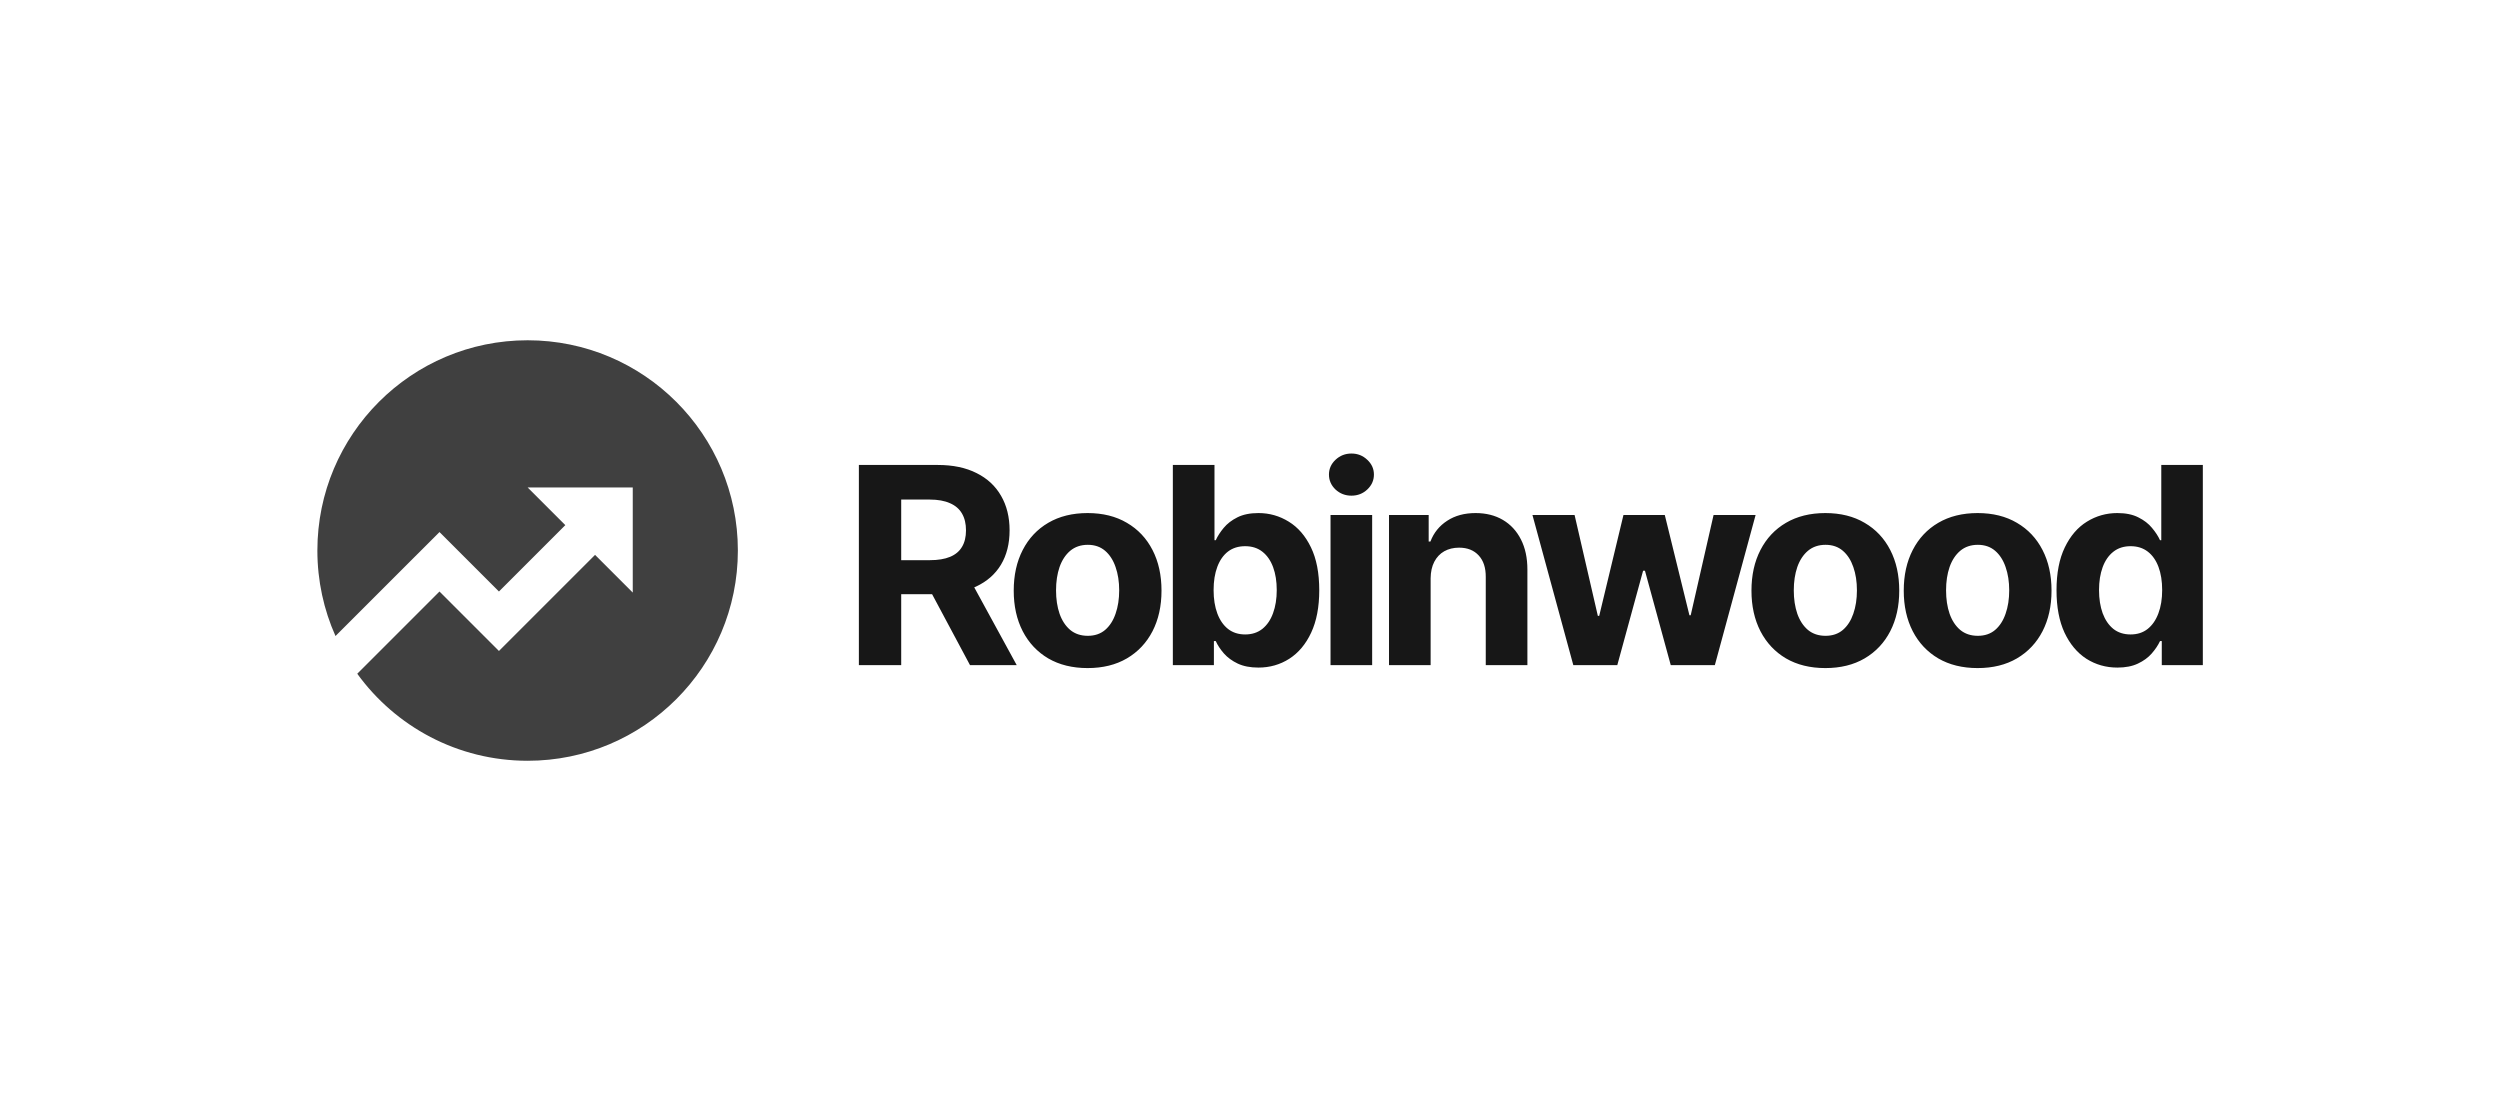
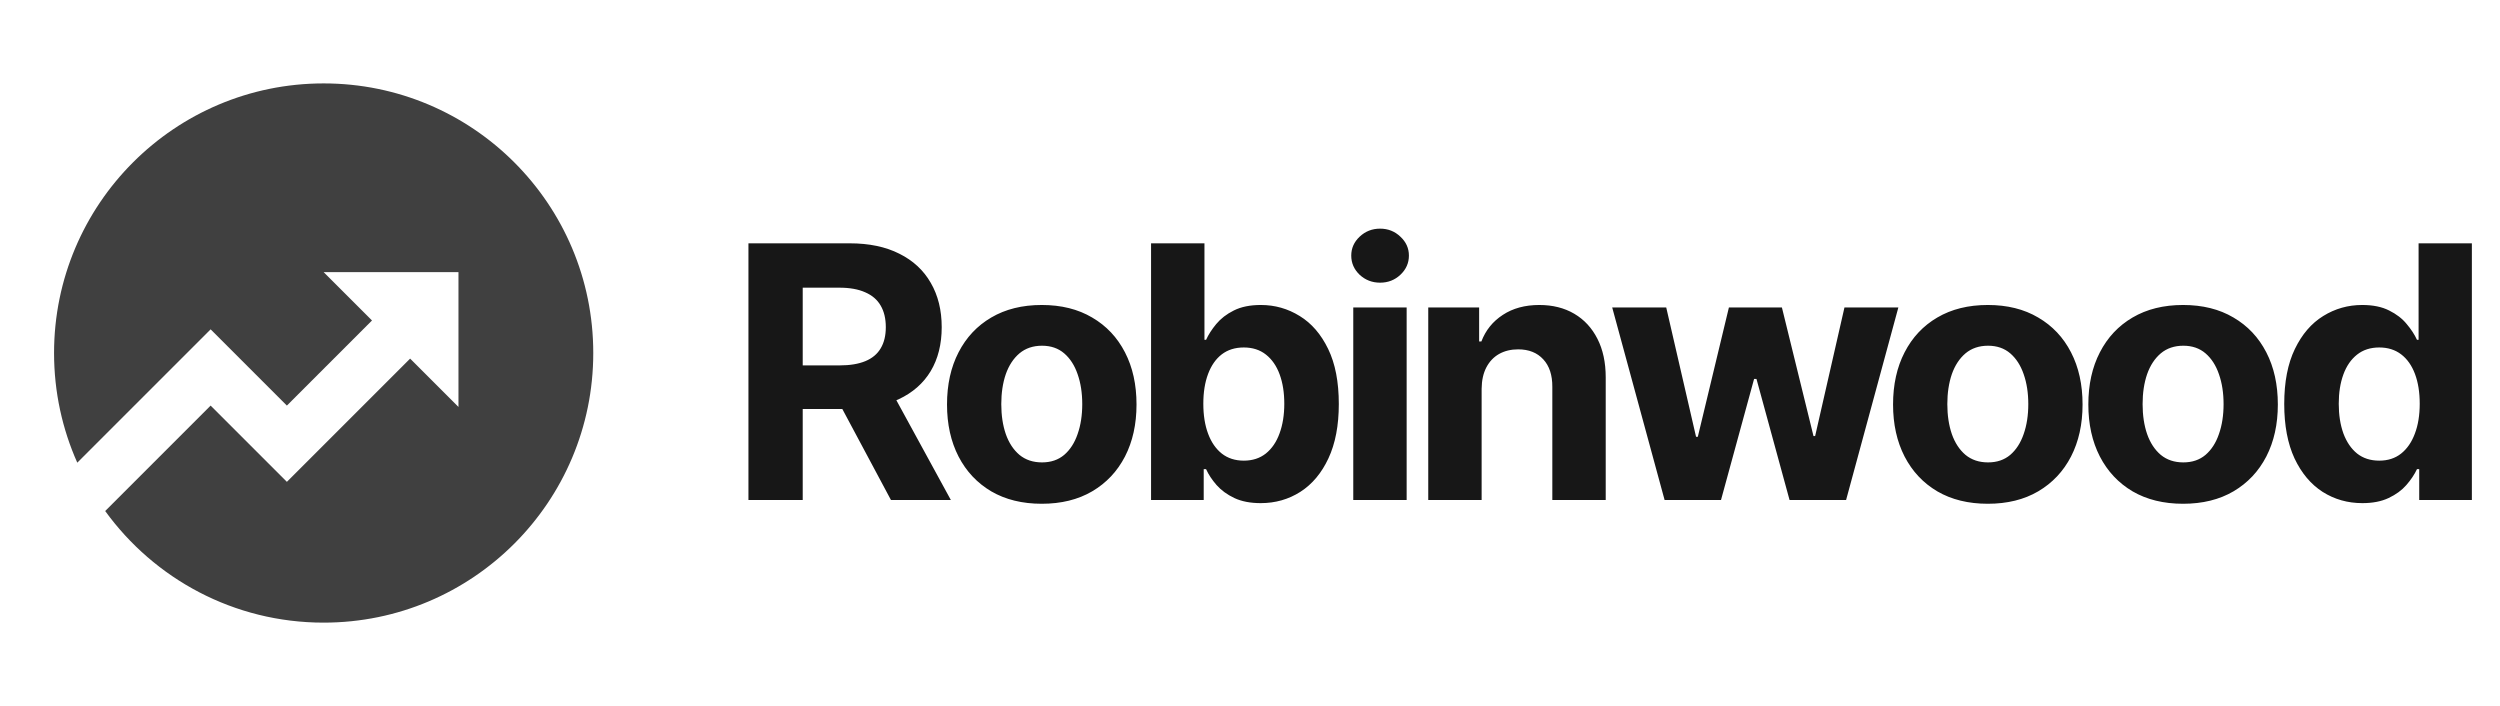
- <svg xmlns="http://www.w3.org/2000/svg" width="218" height="96" viewBox="0 0 218 96" fill="none">
-   <path d="M74.894 58V40.545H81.781C83.099 40.545 84.224 40.781 85.156 41.253C86.093 41.719 86.806 42.381 87.295 43.239C87.789 44.091 88.036 45.094 88.036 46.247C88.036 47.406 87.786 48.403 87.286 49.239C86.786 50.068 86.062 50.705 85.113 51.148C84.17 51.591 83.028 51.812 81.687 51.812H77.076V48.847H81.09C81.795 48.847 82.38 48.75 82.846 48.557C83.312 48.364 83.658 48.074 83.886 47.688C84.119 47.301 84.235 46.821 84.235 46.247C84.235 45.668 84.119 45.179 83.886 44.781C83.658 44.383 83.309 44.082 82.837 43.878C82.371 43.668 81.783 43.562 81.073 43.562H78.585V58H74.894ZM84.32 50.057L88.658 58H84.585L80.34 50.057H84.32ZM94.84 58.256C93.516 58.256 92.371 57.974 91.405 57.412C90.445 56.844 89.704 56.054 89.181 55.043C88.658 54.026 88.397 52.847 88.397 51.506C88.397 50.153 88.658 48.972 89.181 47.96C89.704 46.943 90.445 46.153 91.405 45.591C92.371 45.023 93.516 44.739 94.84 44.739C96.164 44.739 97.306 45.023 98.266 45.591C99.232 46.153 99.976 46.943 100.499 47.96C101.022 48.972 101.283 50.153 101.283 51.506C101.283 52.847 101.022 54.026 100.499 55.043C99.976 56.054 99.232 56.844 98.266 57.412C97.306 57.974 96.164 58.256 94.84 58.256ZM94.857 55.443C95.459 55.443 95.962 55.273 96.365 54.932C96.769 54.585 97.073 54.114 97.277 53.517C97.488 52.92 97.593 52.242 97.593 51.48C97.593 50.719 97.488 50.04 97.277 49.443C97.073 48.847 96.769 48.375 96.365 48.028C95.962 47.682 95.459 47.508 94.857 47.508C94.249 47.508 93.738 47.682 93.323 48.028C92.914 48.375 92.604 48.847 92.394 49.443C92.189 50.04 92.087 50.719 92.087 51.48C92.087 52.242 92.189 52.92 92.394 53.517C92.604 54.114 92.914 54.585 93.323 54.932C93.738 55.273 94.249 55.443 94.857 55.443ZM102.272 58V40.545H105.903V47.108H106.014C106.173 46.756 106.403 46.398 106.704 46.034C107.011 45.665 107.408 45.358 107.897 45.114C108.391 44.864 109.005 44.739 109.738 44.739C110.693 44.739 111.573 44.989 112.38 45.489C113.187 45.983 113.832 46.73 114.315 47.73C114.798 48.724 115.039 49.972 115.039 51.472C115.039 52.932 114.803 54.165 114.332 55.17C113.866 56.17 113.229 56.929 112.423 57.446C111.621 57.957 110.724 58.213 109.729 58.213C109.025 58.213 108.425 58.097 107.931 57.864C107.443 57.631 107.042 57.338 106.729 56.986C106.417 56.628 106.178 56.267 106.014 55.903H105.852V58H102.272ZM105.826 51.455C105.826 52.233 105.934 52.912 106.15 53.492C106.366 54.071 106.678 54.523 107.087 54.847C107.496 55.165 107.994 55.324 108.579 55.324C109.17 55.324 109.67 55.162 110.079 54.838C110.488 54.508 110.798 54.054 111.008 53.474C111.224 52.889 111.332 52.216 111.332 51.455C111.332 50.699 111.227 50.034 111.016 49.46C110.806 48.886 110.496 48.438 110.087 48.114C109.678 47.79 109.175 47.628 108.579 47.628C107.988 47.628 107.488 47.784 107.079 48.097C106.675 48.409 106.366 48.852 106.15 49.426C105.934 50 105.826 50.676 105.826 51.455ZM116.022 58V44.909H119.652V58H116.022ZM117.846 43.222C117.306 43.222 116.843 43.043 116.456 42.685C116.076 42.321 115.885 41.886 115.885 41.381C115.885 40.881 116.076 40.452 116.456 40.094C116.843 39.73 117.306 39.548 117.846 39.548C118.385 39.548 118.846 39.73 119.226 40.094C119.613 40.452 119.806 40.881 119.806 41.381C119.806 41.886 119.613 42.321 119.226 42.685C118.846 43.043 118.385 43.222 117.846 43.222ZM124.751 50.432V58H121.121V44.909H124.581V47.219H124.734C125.024 46.457 125.51 45.855 126.192 45.412C126.874 44.963 127.7 44.739 128.672 44.739C129.581 44.739 130.374 44.938 131.05 45.335C131.726 45.733 132.251 46.301 132.626 47.04C133.001 47.773 133.189 48.648 133.189 49.665V58H129.558V50.312C129.564 49.511 129.359 48.886 128.945 48.438C128.53 47.983 127.959 47.756 127.232 47.756C126.743 47.756 126.311 47.861 125.936 48.071C125.567 48.281 125.277 48.588 125.067 48.992C124.862 49.389 124.757 49.869 124.751 50.432ZM137.193 58L133.63 44.909H137.304L139.332 53.705H139.451L141.565 44.909H145.17L147.318 53.653H147.429L149.423 44.909H153.088L149.534 58H145.69L143.44 49.767H143.278L141.028 58H137.193ZM159.171 58.256C157.847 58.256 156.702 57.974 155.736 57.412C154.776 56.844 154.035 56.054 153.512 55.043C152.989 54.026 152.728 52.847 152.728 51.506C152.728 50.153 152.989 48.972 153.512 47.96C154.035 46.943 154.776 46.153 155.736 45.591C156.702 45.023 157.847 44.739 159.171 44.739C160.495 44.739 161.637 45.023 162.597 45.591C163.563 46.153 164.308 46.943 164.83 47.96C165.353 48.972 165.614 50.153 165.614 51.506C165.614 52.847 165.353 54.026 164.83 55.043C164.308 56.054 163.563 56.844 162.597 57.412C161.637 57.974 160.495 58.256 159.171 58.256ZM159.188 55.443C159.79 55.443 160.293 55.273 160.697 54.932C161.1 54.585 161.404 54.114 161.609 53.517C161.819 52.92 161.924 52.242 161.924 51.48C161.924 50.719 161.819 50.04 161.609 49.443C161.404 48.847 161.1 48.375 160.697 48.028C160.293 47.682 159.79 47.508 159.188 47.508C158.58 47.508 158.069 47.682 157.654 48.028C157.245 48.375 156.935 48.847 156.725 49.443C156.521 50.04 156.418 50.719 156.418 51.48C156.418 52.242 156.521 52.92 156.725 53.517C156.935 54.114 157.245 54.585 157.654 54.932C158.069 55.273 158.58 55.443 159.188 55.443ZM172.45 58.256C171.126 58.256 169.981 57.974 169.015 57.412C168.055 56.844 167.314 56.054 166.791 55.043C166.268 54.026 166.007 52.847 166.007 51.506C166.007 50.153 166.268 48.972 166.791 47.96C167.314 46.943 168.055 46.153 169.015 45.591C169.981 45.023 171.126 44.739 172.45 44.739C173.774 44.739 174.916 45.023 175.876 45.591C176.842 46.153 177.586 46.943 178.109 47.96C178.632 48.972 178.893 50.153 178.893 51.506C178.893 52.847 178.632 54.026 178.109 55.043C177.586 56.054 176.842 56.844 175.876 57.412C174.916 57.974 173.774 58.256 172.45 58.256ZM172.467 55.443C173.069 55.443 173.572 55.273 173.975 54.932C174.379 54.585 174.683 54.114 174.887 53.517C175.098 52.92 175.203 52.242 175.203 51.48C175.203 50.719 175.098 50.04 174.887 49.443C174.683 48.847 174.379 48.375 173.975 48.028C173.572 47.682 173.069 47.508 172.467 47.508C171.859 47.508 171.348 47.682 170.933 48.028C170.524 48.375 170.214 48.847 170.004 49.443C169.799 50.04 169.697 50.719 169.697 51.48C169.697 52.242 169.799 52.92 170.004 53.517C170.214 54.114 170.524 54.585 170.933 54.932C171.348 55.273 171.859 55.443 172.467 55.443ZM184.638 58.213C183.643 58.213 182.743 57.957 181.936 57.446C181.135 56.929 180.499 56.17 180.027 55.17C179.561 54.165 179.328 52.932 179.328 51.472C179.328 49.972 179.57 48.724 180.052 47.73C180.535 46.73 181.177 45.983 181.979 45.489C182.785 44.989 183.669 44.739 184.629 44.739C185.362 44.739 185.973 44.864 186.462 45.114C186.956 45.358 187.354 45.665 187.655 46.034C187.962 46.398 188.195 46.756 188.354 47.108H188.464V40.545H192.087V58H188.507V55.903H188.354C188.183 56.267 187.942 56.628 187.629 56.986C187.322 57.338 186.922 57.631 186.427 57.864C185.939 58.097 185.342 58.213 184.638 58.213ZM185.788 55.324C186.374 55.324 186.868 55.165 187.271 54.847C187.68 54.523 187.993 54.071 188.209 53.492C188.43 52.912 188.541 52.233 188.541 51.455C188.541 50.676 188.433 50 188.217 49.426C188.001 48.852 187.689 48.409 187.28 48.097C186.871 47.784 186.374 47.628 185.788 47.628C185.192 47.628 184.689 47.79 184.28 48.114C183.871 48.438 183.561 48.886 183.351 49.46C183.141 50.034 183.035 50.699 183.035 51.455C183.035 52.216 183.141 52.889 183.351 53.474C183.567 54.054 183.876 54.508 184.28 54.838C184.689 55.162 185.192 55.324 185.788 55.324Z" fill="#171717" />
-   <path d="M31.153 58.75L38.323 51.58L43.508 56.765L51.889 48.385L55.176 51.672V42.505H46.009L49.296 45.792L43.508 51.58L38.323 46.395L29.255 55.462C28.24 53.184 27.675 50.661 27.675 48.005C27.675 37.88 35.884 29.672 46.009 29.672C56.134 29.672 64.342 37.88 64.342 48.005C64.342 58.131 56.134 66.339 46.009 66.339C39.897 66.339 34.484 63.348 31.153 58.75Z" fill="#404040" />
+ <svg xmlns="http://www.w3.org/2000/svg" width="170" height="48" viewBox="0 0 170 48" fill="none">
+   <path d="M50.894 34V16.546H57.781C59.099 16.546 60.224 16.781 61.156 17.253C62.093 17.719 62.806 18.381 63.295 19.239C63.789 20.091 64.036 21.094 64.036 22.247C64.036 23.406 63.786 24.403 63.286 25.239C62.786 26.068 62.062 26.704 61.113 27.148C60.17 27.591 59.028 27.812 57.687 27.812H53.076V24.847H57.09C57.795 24.847 58.38 24.75 58.846 24.557C59.312 24.364 59.658 24.074 59.886 23.688C60.119 23.301 60.235 22.821 60.235 22.247C60.235 21.668 60.119 21.179 59.886 20.781C59.658 20.384 59.309 20.082 58.837 19.878C58.371 19.668 57.783 19.562 57.073 19.562H54.585V34H50.894ZM60.32 26.057L64.658 34H60.585L56.34 26.057H60.32ZM70.84 34.256C69.516 34.256 68.371 33.974 67.405 33.412C66.445 32.844 65.704 32.054 65.181 31.043C64.658 30.026 64.397 28.847 64.397 27.506C64.397 26.153 64.658 24.972 65.181 23.96C65.704 22.943 66.445 22.153 67.405 21.591C68.371 21.023 69.516 20.739 70.84 20.739C72.164 20.739 73.306 21.023 74.266 21.591C75.232 22.153 75.976 22.943 76.499 23.96C77.022 24.972 77.283 26.153 77.283 27.506C77.283 28.847 77.022 30.026 76.499 31.043C75.976 32.054 75.232 32.844 74.266 33.412C73.306 33.974 72.164 34.256 70.84 34.256ZM70.857 31.443C71.459 31.443 71.962 31.273 72.365 30.932C72.769 30.585 73.073 30.114 73.277 29.517C73.488 28.921 73.593 28.241 73.593 27.48C73.593 26.719 73.488 26.04 73.277 25.443C73.073 24.847 72.769 24.375 72.365 24.028C71.962 23.682 71.459 23.509 70.857 23.509C70.249 23.509 69.738 23.682 69.323 24.028C68.914 24.375 68.604 24.847 68.394 25.443C68.189 26.04 68.087 26.719 68.087 27.48C68.087 28.241 68.189 28.921 68.394 29.517C68.604 30.114 68.914 30.585 69.323 30.932C69.738 31.273 70.249 31.443 70.857 31.443ZM78.272 34V16.546H81.903V23.108H82.013C82.173 22.756 82.403 22.398 82.704 22.034C83.011 21.665 83.408 21.358 83.897 21.114C84.391 20.864 85.005 20.739 85.738 20.739C86.692 20.739 87.573 20.989 88.38 21.489C89.187 21.983 89.832 22.73 90.315 23.73C90.798 24.724 91.039 25.972 91.039 27.472C91.039 28.932 90.803 30.165 90.332 31.171C89.866 32.17 89.229 32.929 88.423 33.446C87.621 33.957 86.724 34.213 85.729 34.213C85.025 34.213 84.425 34.097 83.931 33.864C83.442 33.631 83.042 33.338 82.729 32.986C82.417 32.628 82.178 32.267 82.013 31.903H81.852V34H78.272ZM81.826 27.454C81.826 28.233 81.934 28.912 82.15 29.491C82.366 30.071 82.678 30.523 83.087 30.847C83.496 31.165 83.994 31.324 84.579 31.324C85.17 31.324 85.67 31.162 86.079 30.838C86.488 30.509 86.798 30.054 87.008 29.474C87.224 28.889 87.332 28.216 87.332 27.454C87.332 26.699 87.227 26.034 87.016 25.46C86.806 24.886 86.496 24.438 86.087 24.114C85.678 23.79 85.175 23.628 84.579 23.628C83.988 23.628 83.488 23.784 83.079 24.097C82.675 24.409 82.366 24.852 82.15 25.426C81.934 26 81.826 26.676 81.826 27.454ZM92.022 34V20.909H95.652V34H92.022ZM93.846 19.222C93.306 19.222 92.843 19.043 92.456 18.685C92.076 18.321 91.885 17.886 91.885 17.381C91.885 16.881 92.076 16.452 92.456 16.094C92.843 15.73 93.306 15.548 93.846 15.548C94.385 15.548 94.846 15.73 95.226 16.094C95.613 16.452 95.806 16.881 95.806 17.381C95.806 17.886 95.613 18.321 95.226 18.685C94.846 19.043 94.385 19.222 93.846 19.222ZM100.751 26.432V34H97.121V20.909H100.581V23.219H100.734C101.024 22.457 101.51 21.855 102.192 21.412C102.874 20.963 103.7 20.739 104.672 20.739C105.581 20.739 106.374 20.938 107.05 21.335C107.726 21.733 108.251 22.301 108.626 23.04C109.001 23.773 109.189 24.648 109.189 25.665V34H105.558V26.312C105.564 25.511 105.359 24.886 104.945 24.438C104.53 23.983 103.959 23.756 103.232 23.756C102.743 23.756 102.311 23.861 101.936 24.071C101.567 24.281 101.277 24.588 101.067 24.991C100.862 25.389 100.757 25.869 100.751 26.432ZM113.193 34L109.63 20.909H113.304L115.332 29.704H115.451L117.565 20.909H121.17L123.318 29.653H123.429L125.423 20.909H129.088L125.534 34H121.69L119.44 25.767H119.278L117.028 34H113.193ZM135.171 34.256C133.847 34.256 132.702 33.974 131.736 33.412C130.776 32.844 130.035 32.054 129.512 31.043C128.989 30.026 128.728 28.847 128.728 27.506C128.728 26.153 128.989 24.972 129.512 23.96C130.035 22.943 130.776 22.153 131.736 21.591C132.702 21.023 133.847 20.739 135.171 20.739C136.495 20.739 137.637 21.023 138.597 21.591C139.563 22.153 140.308 22.943 140.83 23.96C141.353 24.972 141.614 26.153 141.614 27.506C141.614 28.847 141.353 30.026 140.83 31.043C140.308 32.054 139.563 32.844 138.597 33.412C137.637 33.974 136.495 34.256 135.171 34.256ZM135.188 31.443C135.79 31.443 136.293 31.273 136.697 30.932C137.1 30.585 137.404 30.114 137.609 29.517C137.819 28.921 137.924 28.241 137.924 27.48C137.924 26.719 137.819 26.04 137.609 25.443C137.404 24.847 137.1 24.375 136.697 24.028C136.293 23.682 135.79 23.509 135.188 23.509C134.58 23.509 134.069 23.682 133.654 24.028C133.245 24.375 132.935 24.847 132.725 25.443C132.521 26.04 132.418 26.719 132.418 27.48C132.418 28.241 132.521 28.921 132.725 29.517C132.935 30.114 133.245 30.585 133.654 30.932C134.069 31.273 134.58 31.443 135.188 31.443ZM148.45 34.256C147.126 34.256 145.981 33.974 145.015 33.412C144.055 32.844 143.314 32.054 142.791 31.043C142.268 30.026 142.007 28.847 142.007 27.506C142.007 26.153 142.268 24.972 142.791 23.96C143.314 22.943 144.055 22.153 145.015 21.591C145.981 21.023 147.126 20.739 148.45 20.739C149.774 20.739 150.916 21.023 151.876 21.591C152.842 22.153 153.586 22.943 154.109 23.96C154.632 24.972 154.893 26.153 154.893 27.506C154.893 28.847 154.632 30.026 154.109 31.043C153.586 32.054 152.842 32.844 151.876 33.412C150.916 33.974 149.774 34.256 148.45 34.256ZM148.467 31.443C149.069 31.443 149.572 31.273 149.975 30.932C150.379 30.585 150.683 30.114 150.887 29.517C151.098 28.921 151.203 28.241 151.203 27.48C151.203 26.719 151.098 26.04 150.887 25.443C150.683 24.847 150.379 24.375 149.975 24.028C149.572 23.682 149.069 23.509 148.467 23.509C147.859 23.509 147.348 23.682 146.933 24.028C146.524 24.375 146.214 24.847 146.004 25.443C145.799 26.04 145.697 26.719 145.697 27.48C145.697 28.241 145.799 28.921 146.004 29.517C146.214 30.114 146.524 30.585 146.933 30.932C147.348 31.273 147.859 31.443 148.467 31.443ZM160.638 34.213C159.643 34.213 158.743 33.957 157.936 33.446C157.135 32.929 156.499 32.17 156.027 31.171C155.561 30.165 155.328 28.932 155.328 27.472C155.328 25.972 155.57 24.724 156.052 23.73C156.535 22.73 157.177 21.983 157.979 21.489C158.785 20.989 159.669 20.739 160.629 20.739C161.362 20.739 161.973 20.864 162.462 21.114C162.956 21.358 163.354 21.665 163.655 22.034C163.962 22.398 164.195 22.756 164.354 23.108H164.464V16.546H168.087V34H164.507V31.903H164.354C164.183 32.267 163.942 32.628 163.629 32.986C163.322 33.338 162.922 33.631 162.427 33.864C161.939 34.097 161.342 34.213 160.638 34.213ZM161.788 31.324C162.374 31.324 162.868 31.165 163.271 30.847C163.68 30.523 163.993 30.071 164.209 29.491C164.43 28.912 164.541 28.233 164.541 27.454C164.541 26.676 164.433 26 164.217 25.426C164.001 24.852 163.689 24.409 163.28 24.097C162.871 23.784 162.374 23.628 161.788 23.628C161.192 23.628 160.689 23.79 160.28 24.114C159.871 24.438 159.561 24.886 159.351 25.46C159.141 26.034 159.035 26.699 159.035 27.454C159.035 28.216 159.141 28.889 159.351 29.474C159.567 30.054 159.876 30.509 160.28 30.838C160.689 31.162 161.192 31.324 161.788 31.324Z" fill="#171717" />
+   <path d="M7.153 34.75L14.323 27.58L19.508 32.765L27.889 24.385L31.176 27.672V18.506H22.009L25.296 21.792L19.508 27.58L14.323 22.395L5.255 31.462C4.24 29.184 3.676 26.661 3.676 24.005C3.676 13.88 11.884 5.672 22.009 5.672C32.134 5.672 40.342 13.88 40.342 24.005C40.342 34.131 32.134 42.339 22.009 42.339C15.897 42.339 10.484 39.348 7.153 34.75Z" fill="#404040" />
</svg>
